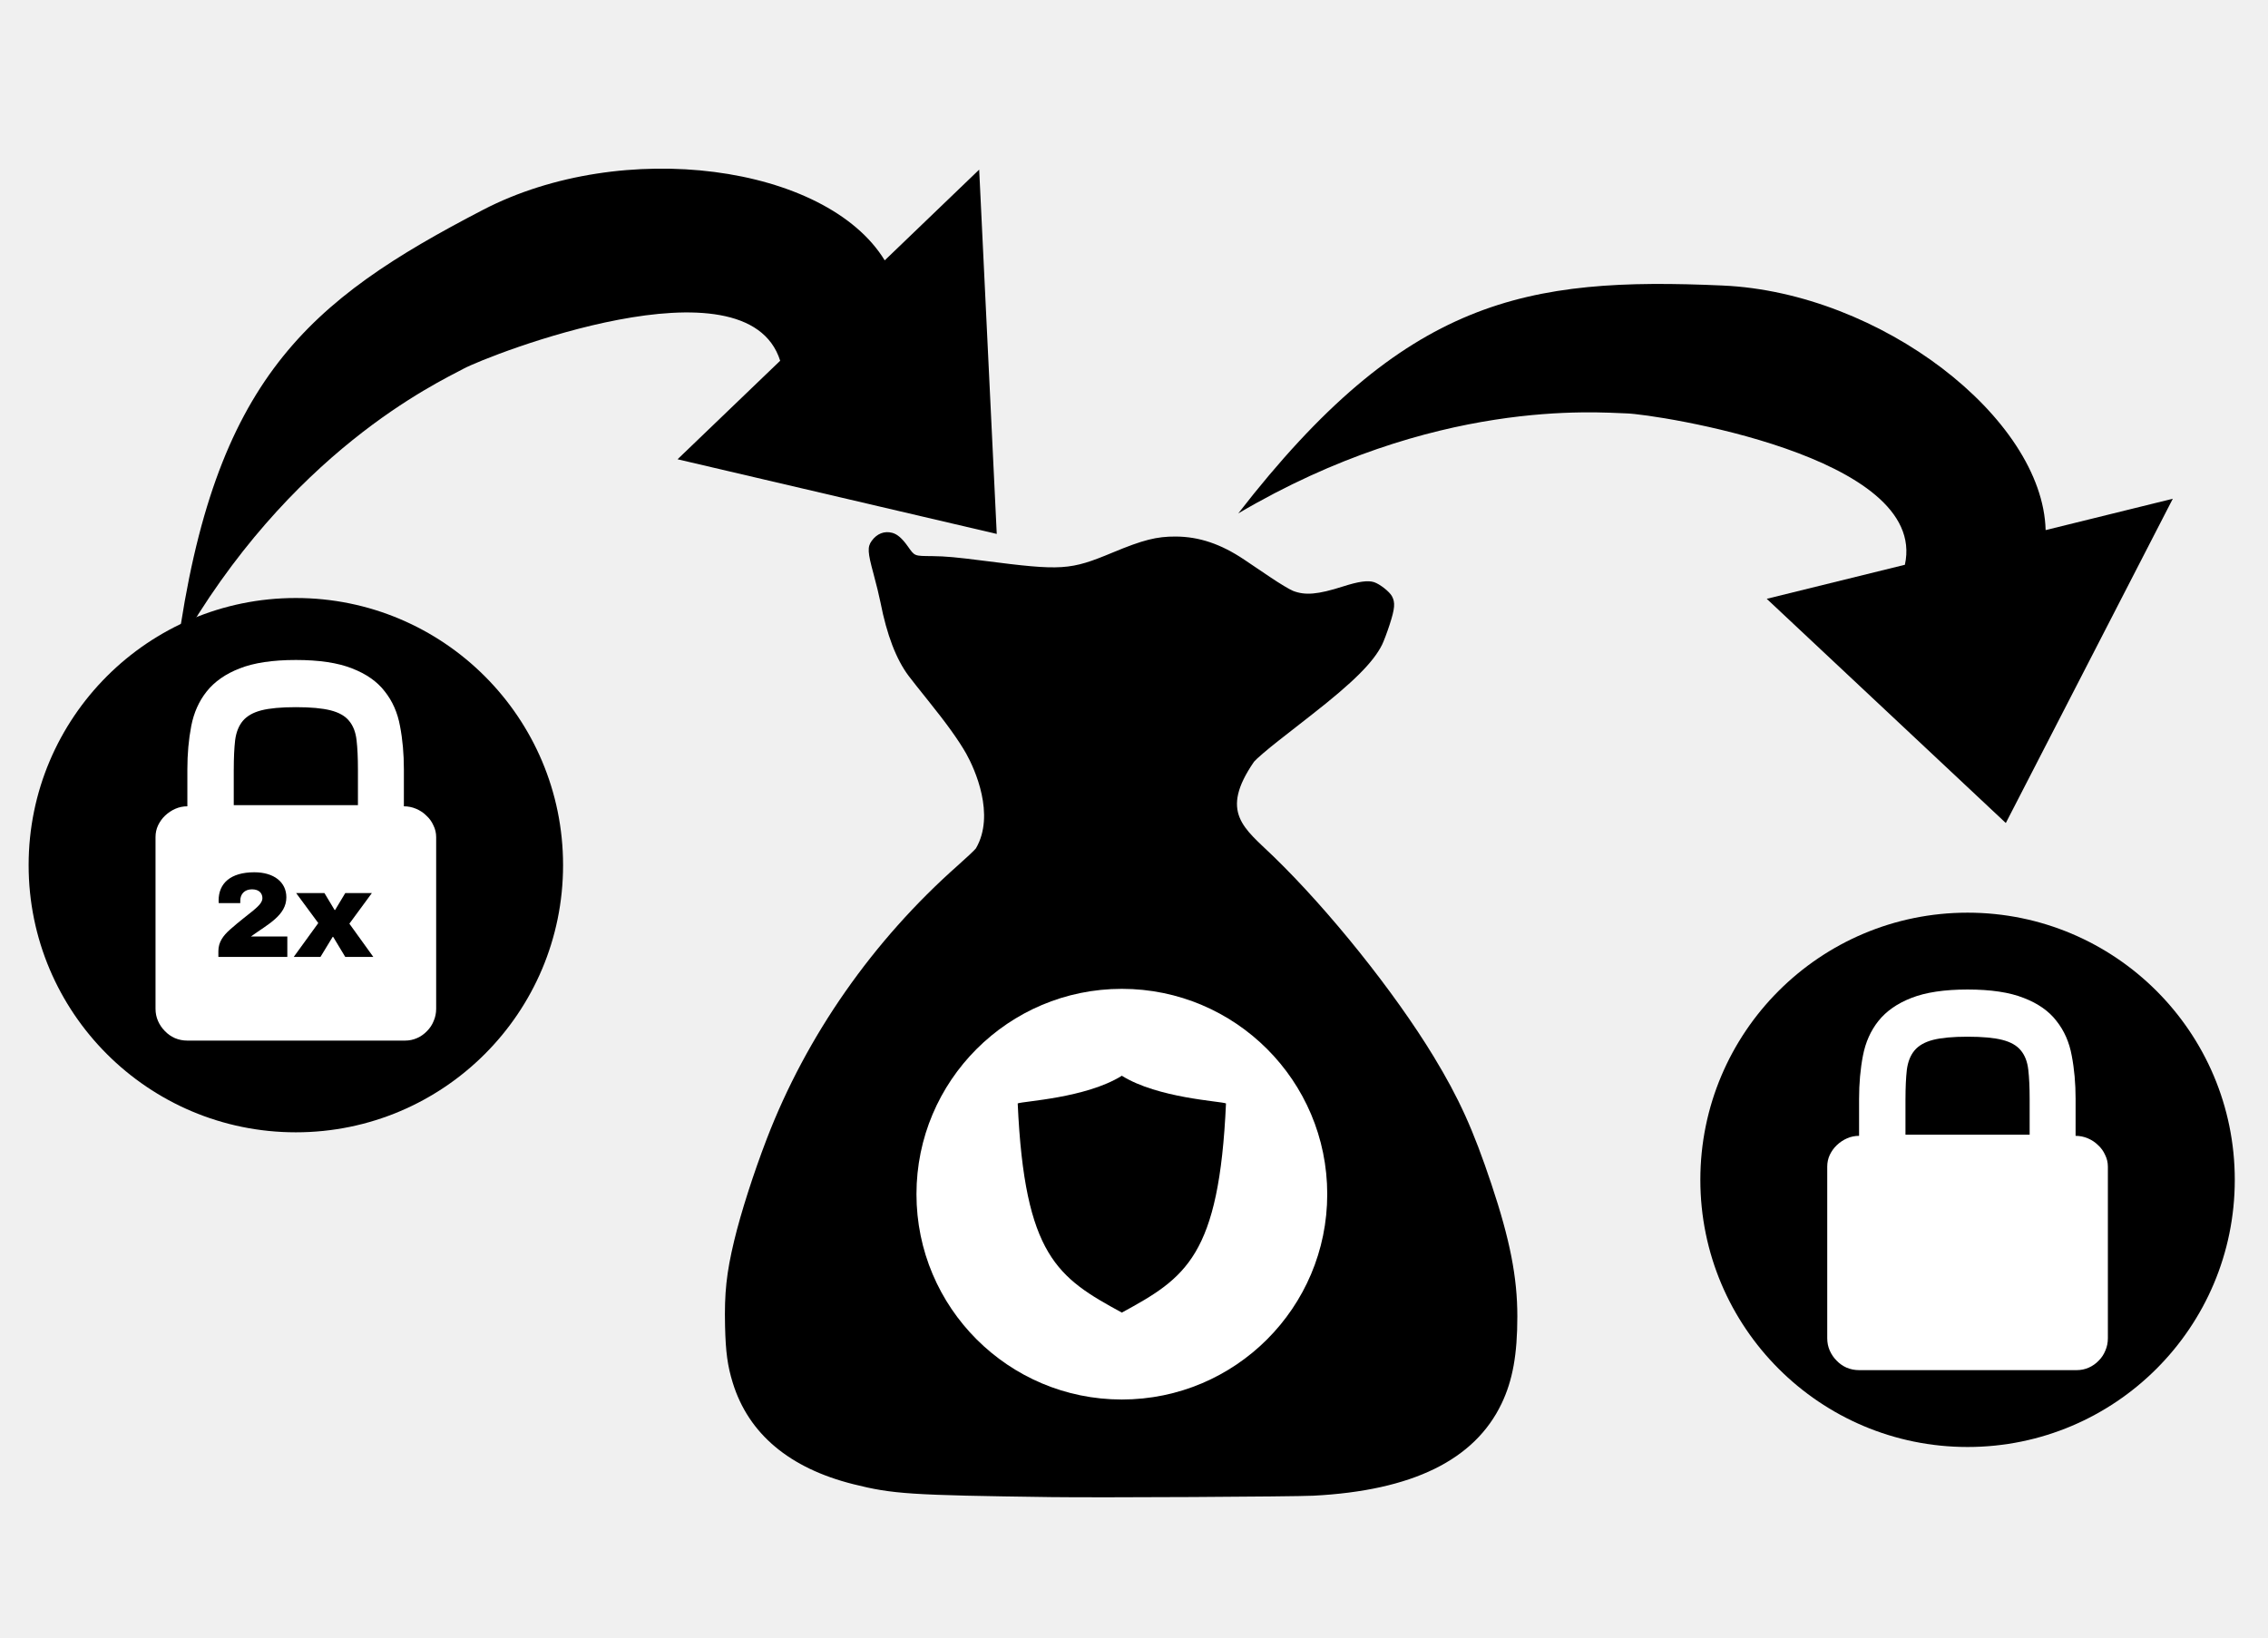
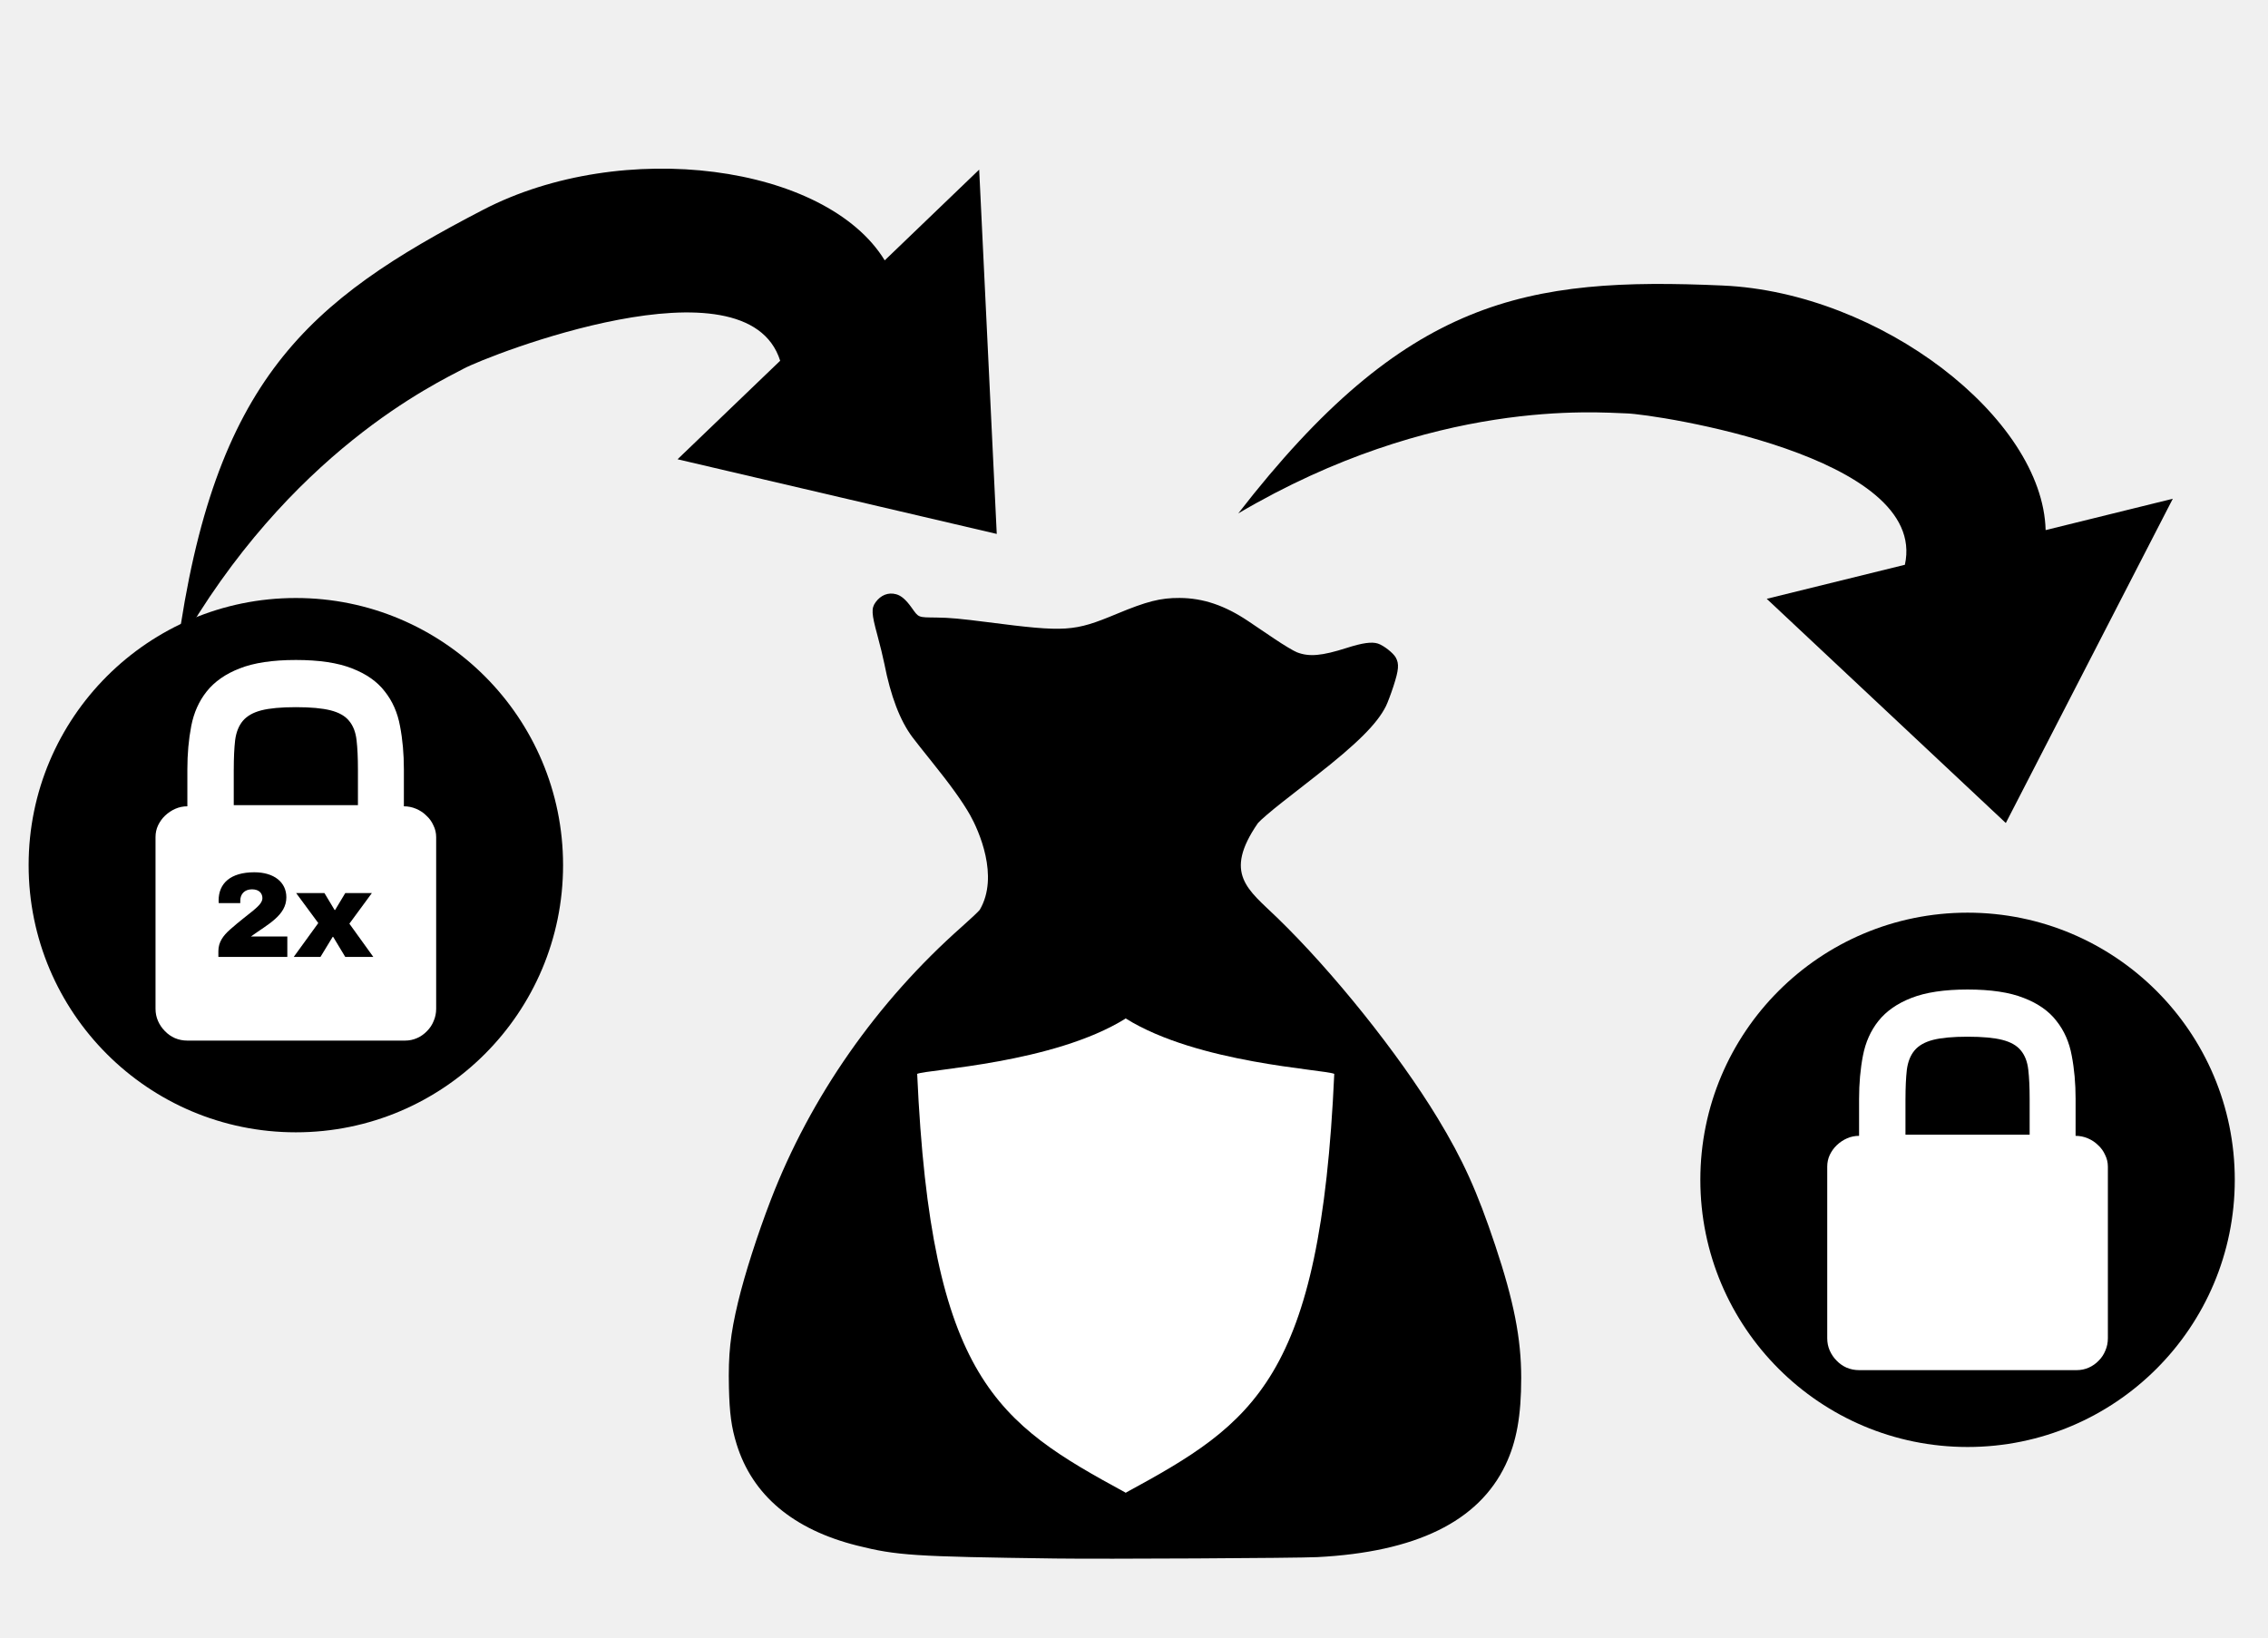
<svg xmlns="http://www.w3.org/2000/svg" width="450" height="325" viewBox="0 0 450 325" id="svg5199" version="1.1">
  <defs id="defs5201" />
  <g id="layer1" transform="translate(0,-727.3622)">
    <circle r="53.02" cy="899.063" cx="58.7" id="circle4163-4" style="fill:#000000;stroke:none;stroke-width:8.578;stroke-miterlimit:4;stroke-dasharray:none;stroke-opacity:1" />
-     <g id="g1778" transform="matrix(0.6112287,0,0,0.6112287,161.4631,133.2614)" style="stroke-width:1.636">
-       <path id="path1040" d="m 77.033,1458.072 c -45.869,-0.621 -51.383,-0.98 -64.16,-4.18 -20.782,-5.204 -34.044,-16.354 -39.173,-32.935 -1.693,-5.473 -2.304,-9.971 -2.5,-18.406 -0.249,-10.735 0.451,-17.269 2.979,-27.798 2.159,-8.993 6.254,-21.781 10.571,-33.009 12.883,-33.51 34.45,-64.376 62.046,-88.799 2.814,-2.49 5.44,-4.968 5.835,-5.506 6.366,-10.887 -0.348,-25.769 -3.149,-30.764 -2.474,-4.354 -6.393,-9.818 -12.324,-17.183 -2.621,-3.255 -5.497,-6.895 -6.391,-8.09 -4.03,-5.39 -7.051,-13.293 -9.118,-23.849 -0.379,-1.936 -1.393,-6.097 -2.253,-9.246 -1.92,-7.028 -2.015,-8.755 -0.594,-10.716 1.705,-2.353 4.119,-3.295 6.678,-2.606 1.64,0.442 3.178,1.77 4.991,4.311 2.381,3.337 2.002,3.185 8.101,3.251 4.21,0.046 7.743,0.367 16.7,1.517 25.336,3.255 27.892,3.09 41.76,-2.684 9.862,-4.106 14.268,-5.223 20.48,-5.191 7.599,0.038 14.672,2.428 22.24,7.514 1.672,1.124 5.488,3.696 8.48,5.716 2.992,2.02 6.304,4.007 7.36,4.416 3.955,1.531 8.049,1.17 16.16,-1.425 5.103,-1.633 8.131,-2.055 10.115,-1.413 1.863,0.604 4.981,3.045 5.805,4.546 1.128,2.054 0.968,4.008 -0.76,9.31 -0.814,2.497 -1.91,5.404 -2.435,6.46 -2.83,5.692 -9.316,12.161 -22.645,22.584 -2.376,1.858 -7.287,5.7 -10.913,8.537 -3.626,2.837 -7.226,5.924 -8,6.859 -11.395,16.534 -3.165,21.581 6.218,30.68 18.071,17.486 39.383,44.108 52.116,65.1 8.224,13.558 12.813,23.702 18.705,41.349 6.04,18.088 8.427,30.257 8.428,42.971 0.002,12.371 -1.514,20.777 -5.101,28.292 -8.763,18.361 -29.034,28.289 -61.113,29.934 -6.387,0.327 -69.564,0.663 -85.14,0.452 z" style="fill:#000000;stroke-width:1.636" />
-       <g transform="translate(-10.10153,7.071068)" id="g1772" style="stroke-width:1.636">
-         <circle style="fill:#ffffff;stroke:none;stroke-width:1.091;stop-color:#000000" id="path1768" cx="110.107" cy="1352.647" r="66.67" />
-         <path style="fill:#000000;fill-opacity:1;stroke:none;stroke-width:1.184;stroke-linecap:round;stroke-linejoin:round;stroke-miterlimit:4;stroke-dasharray:none;stroke-opacity:1" d="m 110.058,1314.172 v 0.056 c -11.673,7.255 -31.961,8.206 -33.758,8.951 2.223,49.576 13.037,56.614 33.758,67.889 v 0.052 c 0.017,0 0.032,-0.019 0.049,-0.03 0.017,0.019 0.032,0.019 0.049,0.03 v -0.052 c 20.721,-11.275 31.535,-18.314 33.758,-67.889 -1.797,-0.745 -22.085,-1.695 -33.758,-8.951 v -0.056 c -0.015,0 -0.033,0.02 -0.049,0.03 -0.015,-0.02 -0.033,-0.02 -0.049,-0.03 z" id="path5544" />
-       </g>
-     </g>
    <path d="m 341.843,784.031 c 31.254,1.39 63.469,26.268 64.035,48.537 l 25.234,-6.224 -33.131,64.355 -47.438,-44.496 27.41,-6.755 c 4.796,-21.668 -49.618,-29.874 -55.179,-30.041 -5.92,-0.178 -38.187,-3.091 -77.087,19.847 33.179,-42.812 57.117,-46.961 96.156,-45.224 z" id="path5102" style="fill:#000000;fill-opacity:1;stroke:none;stroke-width:0.941;stroke-opacity:1" />
    <circle r="53.02" cy="961.513" cx="390.389" id="circle1802" style="fill:#000000;stroke:none;stroke-width:8.578;stroke-miterlimit:4;stroke-dasharray:none;stroke-opacity:1" />
    <path style="fill:#000000;fill-opacity:1;stroke:none;stroke-width:0.941;stroke-opacity:1" id="path40" d="m 95.816,769.017 c 27.762,-14.423 68.099,-8.986 79.724,10.017 l 18.742,-18.007 3.485,72.299 -63.33,-14.816 20.36,-19.555 c -6.68,-21.163 -57.907,-1.063 -62.807,1.574 -5.215,2.806 -34.617,16.416 -56.836,55.732 7.328,-53.666 25.985,-69.228 60.661,-87.243 z" />
    <g transform="matrix(1.886877,0,0,1.891304,-5.200143,-1034.81)" id="text3340" style="font-style:normal;font-weight:normal;font-size:48.98px;line-height:125%;font-family:sans-serif;letter-spacing:0px;word-spacing:0px;fill:#ffffff;fill-opacity:1;stroke:none;stroke-width:0.875px;stroke-linecap:butt;stroke-linejoin:miter;stroke-opacity:1">
      <path style="fill:#ffffff;stroke-width:0.875px" id="path3583" d="m 45.225,1016.332 q 0.67,0 1.291,0.263 0.622,0.263 1.076,0.717 0.478,0.43 0.741,1.028 0.287,0.574 0.287,1.22 v 18.009 q 0,0.694 -0.263,1.292 -0.239,0.598 -0.694,1.052 -0.454,0.478 -1.052,0.741 -0.598,0.263 -1.268,0.263 H 22.457 q -0.694,0 -1.315,-0.263 -0.598,-0.263 -1.052,-0.741 -0.454,-0.454 -0.717,-1.052 -0.263,-0.598 -0.263,-1.292 v -18.009 q 0,-0.646 0.263,-1.22 0.287,-0.598 0.741,-1.028 0.478,-0.454 1.076,-0.717 0.598,-0.263 1.268,-0.263 v -3.874 q 0,-2.439 0.407,-4.544 0.407,-2.105 1.626,-3.635 1.244,-1.555 3.468,-2.416 2.248,-0.885 5.907,-0.885 3.683,0 5.907,0.885 2.248,0.861 3.444,2.416 1.22,1.531 1.602,3.635 0.407,2.105 0.407,4.544 z m -17.889,-3.874 v 3.755 h 13.058 v -3.755 q 0,-1.818 -0.143,-3.061 -0.143,-1.268 -0.789,-2.033 -0.622,-0.765 -1.937,-1.1 -1.315,-0.335 -3.659,-0.335 -2.32,0 -3.635,0.335 -1.291,0.335 -1.937,1.1 -0.646,0.765 -0.813,2.033 -0.143,1.244 -0.143,3.061 z" />
    </g>
    <g aria-label="2x" id="text44" style="font-style:normal;font-variant:normal;font-weight:normal;font-stretch:normal;font-size:24px;line-height:1.25;font-family:'Archivo Black';-inkscape-font-specification:'Archivo Black, ';letter-spacing:0px;word-spacing:0px;fill:#000000;fill-opacity:1;stroke:none" transform="translate(220.7234,-72.58682)">
      <path style="fill:#000000" d="m -170.267,973.062 c -4.728,0 -7.08,2.208 -7.08,5.592 0,0.168 0,0.336 0.024,0.528 h 4.272 v -0.48 c 0,-1.296 0.84,-2.256 2.328,-2.256 1.464,0 2.064,0.84 2.064,1.752 0,1.56 -2.688,2.904 -6.432,6.24 -1.344,1.2 -2.304,2.472 -2.304,4.272 v 1.152 h 13.68 v -4.056 h -7.224 c 3.408,-2.448 7.032,-4.2 7.032,-7.776 0,-3 -2.448,-4.968 -6.36,-4.968 z" id="path46" />
      <path style="fill:#000000" d="m -151.404,983.262 4.464,-6.072 h -5.28 l -2.016,3.36 h -0.096 l -2.016,-3.36 h -5.616 l 4.392,5.952 -4.872,6.72 h 5.304 l 2.424,-3.984 h 0.096 l 2.4,3.984 h 5.568 z" id="path48" />
    </g>
    <g style="font-style:normal;font-weight:normal;font-size:48.98px;line-height:125%;font-family:sans-serif;letter-spacing:0px;word-spacing:0px;fill:#ffffff;fill-opacity:1;stroke:none;stroke-width:0.875px;stroke-linecap:butt;stroke-linejoin:miter;stroke-opacity:1" id="g43" transform="matrix(1.886877,0,0,1.891304,326.4891,-969.4098)">
      <path d="m 45.225,1016.332 q 0.67,0 1.291,0.263 0.622,0.263 1.076,0.717 0.478,0.43 0.741,1.028 0.287,0.574 0.287,1.22 v 18.009 q 0,0.694 -0.263,1.292 -0.239,0.598 -0.694,1.052 -0.454,0.478 -1.052,0.741 -0.598,0.263 -1.268,0.263 H 22.457 q -0.694,0 -1.315,-0.263 -0.598,-0.263 -1.052,-0.741 -0.454,-0.454 -0.717,-1.052 -0.263,-0.598 -0.263,-1.292 v -18.009 q 0,-0.646 0.263,-1.22 0.287,-0.598 0.741,-1.028 0.478,-0.454 1.076,-0.717 0.598,-0.263 1.268,-0.263 v -3.874 q 0,-2.439 0.407,-4.544 0.407,-2.105 1.626,-3.635 1.244,-1.555 3.468,-2.416 2.248,-0.885 5.907,-0.885 3.683,0 5.907,0.885 2.248,0.861 3.444,2.416 1.22,1.531 1.602,3.635 0.407,2.105 0.407,4.544 z m -17.889,-3.874 v 3.755 h 13.058 v -3.755 q 0,-1.818 -0.143,-3.061 -0.143,-1.268 -0.789,-2.033 -0.622,-0.765 -1.937,-1.1 -1.315,-0.335 -3.659,-0.335 -2.32,0 -3.635,0.335 -1.291,0.335 -1.937,1.1 -0.646,0.765 -0.813,2.033 -0.143,1.244 -0.143,3.061 z" id="path41" style="fill:#ffffff;stroke-width:0.875px" />
    </g>
+     <g id="g20" transform="translate(-135.6594,12.1878)">
+       <path style="fill:#000000;stroke-width:1" d="m 344.976,1024.477 c -28.037,-0.38 -31.407,-0.599 -39.216,-2.555 -12.703,-3.181 -20.809,-9.996 -23.944,-20.131 -1.035,-3.345 -1.408,-6.095 -1.528,-11.25 -0.152,-6.561 0.276,-10.555 1.821,-16.991 1.32,-5.497 3.823,-13.313 6.461,-20.176 7.874,-20.482 21.057,-39.348 37.924,-54.276 1.72,-1.522 3.325,-3.037 3.567,-3.365 3.891,-6.654 -0.213,-15.751 -1.924,-18.804 -1.512,-2.661 -3.907,-6.001 -7.533,-10.503 -1.602,-1.989 -3.36,-4.215 -3.906,-4.945 -2.463,-3.294 -4.31,-8.125 -5.573,-14.577 -0.232,-1.183 -0.851,-3.727 -1.377,-5.652 -1.173,-4.296 -1.232,-5.351 -0.363,-6.55 1.042,-1.438 2.518,-2.014 4.082,-1.593 1.002,0.27 1.942,1.082 3.051,2.635 1.455,2.039 1.224,1.947 4.951,1.987 2.574,0.028 4.733,0.224 10.207,0.927 15.486,1.989 17.048,1.889 25.525,-1.64 6.028,-2.51 8.721,-3.192 12.518,-3.173 4.645,0.023 8.968,1.484 13.594,4.593 1.022,0.687 3.354,2.259 5.183,3.494 1.829,1.235 3.853,2.449 4.499,2.699 2.417,0.936 4.92,0.715 9.877,-0.871 3.119,-0.998 4.97,-1.256 6.182,-0.863 1.139,0.369 3.045,1.861 3.548,2.778 0.689,1.255 0.592,2.45 -0.465,5.691 -0.498,1.526 -1.167,3.303 -1.488,3.949 -1.73,3.479 -5.694,7.433 -13.842,13.804 -1.452,1.136 -4.454,3.484 -6.671,5.218 -2.217,1.734 -4.417,3.621 -4.89,4.192 -6.965,10.106 -1.934,13.191 3.801,18.753 11.045,10.688 24.072,26.96 31.855,39.791 5.027,8.287 7.832,14.487 11.433,25.274 3.692,11.056 5.151,18.494 5.152,26.265 0.001,7.562 -0.925,12.7 -3.118,17.293 -5.356,11.223 -17.746,17.291 -37.354,18.297 -3.904,0.2 -42.519,0.405 -52.04,0.276 z" id="path1040" />
+       <path id="path5544" d="m 358.958,917.269 v 0.069 c -14.288,8.88 -39.119,10.044 -41.318,10.955 2.721,60.678 15.956,69.293 41.318,83.094 v 0.064 c 0.021,0 0.039,-0.023 0.059,-0.037 0.021,0.023 0.039,0.023 0.059,0.037 v -0.064 c 25.362,-13.8 38.597,-22.415 41.318,-83.094 -2.199,-0.911 -27.031,-2.075 -41.318,-10.955 v -0.069 c -0.018,0 -0.041,0.024 -0.059,0.037 -0.018,-0.024 -0.041,-0.024 -0.059,-0.037 z" style="fill:#ffffff;fill-opacity:1;stroke:none;stroke-width:0.724;stroke-linecap:round;stroke-linejoin:round;stroke-miterlimit:4;stroke-dasharray:none;stroke-opacity:1" />
+     </g>
  </g>
</svg>
